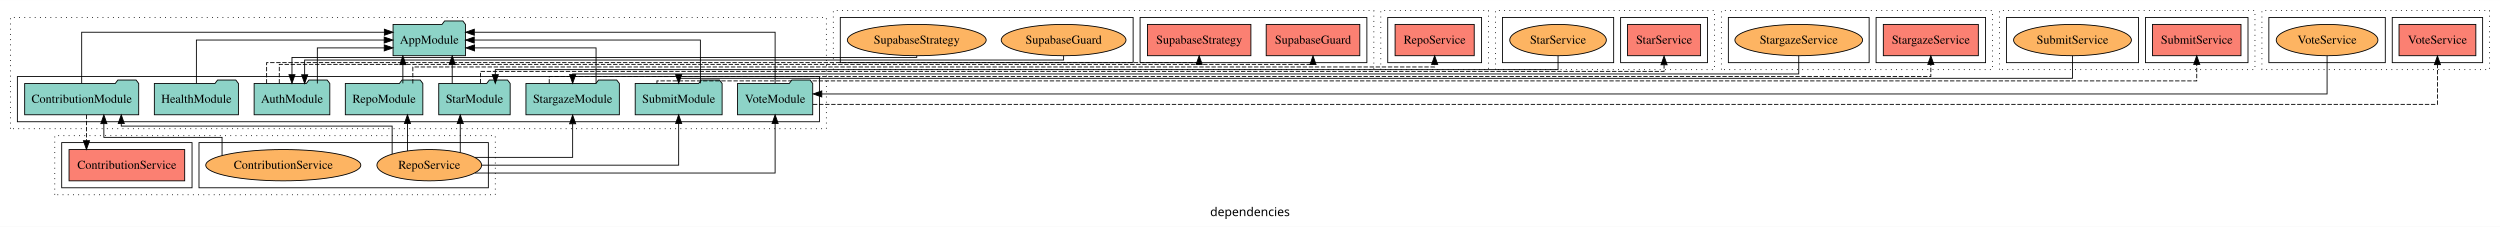
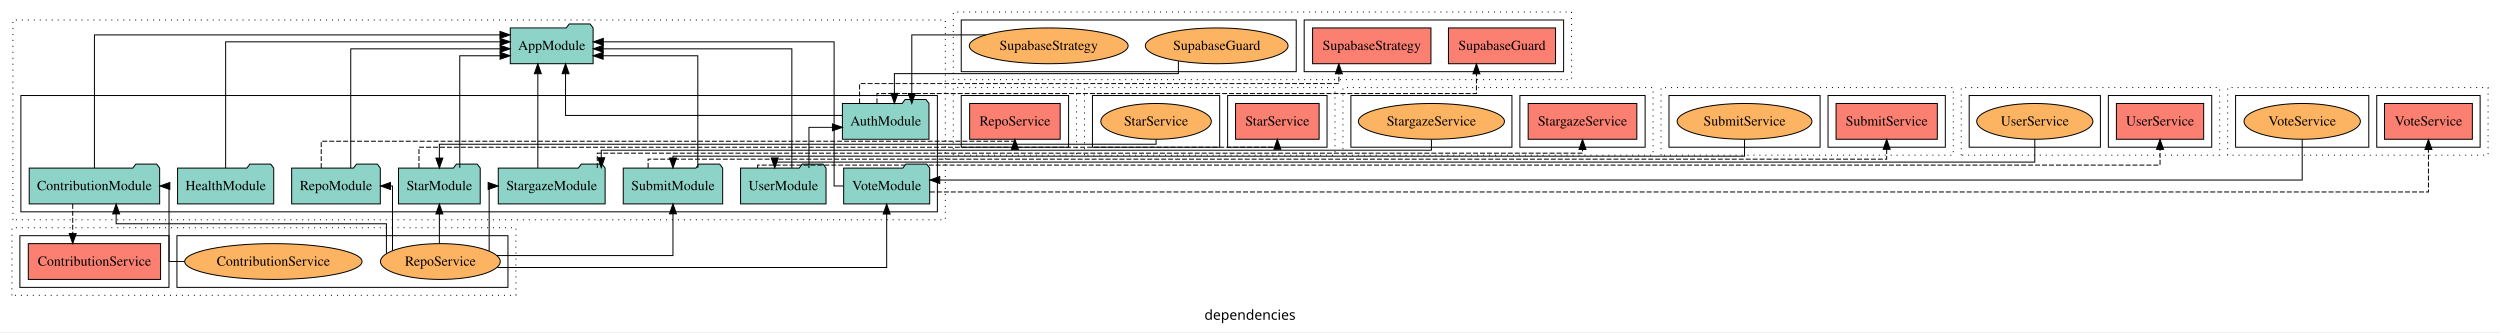
- <svg xmlns="http://www.w3.org/2000/svg" width="2877pt" height="261pt" viewBox="0.00 0.00 2877.00 260.80">
-   <g id="graph0" class="graph" transform="scale(1 1) rotate(0) translate(4 256.8)">
-     <polygon fill="white" stroke="transparent" points="-4,4 -4,-256.8 2873,-256.8 2873,4 -4,4" />
-     <text text-anchor="middle" x="1434.5" y="-8.2" font-family="sans-serif" font-size="14.00">dependencies</text>
+ <svg xmlns="http://www.w3.org/2000/svg" width="2515pt" height="334pt" viewBox="0.00 0.00 2515.00 333.80">
+   <g id="graph0" class="graph" transform="scale(1 1) rotate(0) translate(4 329.8)">
+     <polygon fill="white" stroke="transparent" points="-4,4 -4,-329.8 2511,-329.8 2511,4 -4,4" />
+     <text text-anchor="middle" x="1253.5" y="-8.2" font-family="sans-serif" font-size="14.00">dependencies</text>
    <g id="clust1" class="cluster">
-       <polygon fill="none" stroke="black" stroke-dasharray="1,5" points="8,-108.8 8,-236.8 947,-236.8 947,-108.8 8,-108.8" />
+       <polygon fill="none" stroke="black" stroke-dasharray="1,5" points="9,-108.8 9,-309.8 947,-309.8 947,-108.8 9,-108.8" />
    </g>
    <g id="clust3" class="cluster">
-       <polygon fill="none" stroke="black" points="16,-116.8 16,-168.8 939,-168.8 939,-116.8 16,-116.8" />
+       <polygon fill="none" stroke="black" points="17,-116.8 17,-233.8 939,-233.8 939,-116.8 17,-116.8" />
    </g>
    <g id="clust7" class="cluster">
-       <polygon fill="none" stroke="black" stroke-dasharray="1,5" points="955,-176.8 955,-244.8 1577,-244.8 1577,-176.8 955,-176.8" />
+       <polygon fill="none" stroke="black" stroke-dasharray="1,5" points="955,-249.8 955,-317.8 1577,-317.8 1577,-249.8 955,-249.8" />
    </g>
    <g id="clust10" class="cluster">
-       <polygon fill="none" stroke="black" points="1308,-184.8 1308,-236.8 1569,-236.8 1569,-184.8 1308,-184.8" />
+       <polygon fill="none" stroke="black" points="1308,-257.8 1308,-309.8 1569,-309.8 1569,-257.8 1308,-257.8" />
    </g>
    <g id="clust12" class="cluster">
-       <polygon fill="none" stroke="black" points="963,-184.8 963,-236.8 1300,-236.8 1300,-184.8 963,-184.8" />
+       <polygon fill="none" stroke="black" points="963,-257.8 963,-309.8 1300,-309.8 1300,-257.8 963,-257.8" />
    </g>
    <g id="clust13" class="cluster">
-       <polygon fill="none" stroke="black" stroke-dasharray="1,5" points="59,-32.8 59,-100.8 566,-100.8 566,-32.8 59,-32.8" />
+       <polygon fill="none" stroke="black" stroke-dasharray="1,5" points="8,-32.8 8,-100.8 515,-100.8 515,-32.8 8,-32.8" />
    </g>
    <g id="clust16" class="cluster">
-       <polygon fill="none" stroke="black" points="67,-40.8 67,-92.8 217,-92.8 217,-40.8 67,-40.8" />
+       <polygon fill="none" stroke="black" points="16,-40.8 16,-92.8 166,-92.8 166,-40.8 16,-40.8" />
    </g>
    <g id="clust18" class="cluster">
-       <polygon fill="none" stroke="black" points="225,-40.8 225,-92.8 558,-92.8 558,-40.8 225,-40.8" />
+       <polygon fill="none" stroke="black" points="174,-40.8 174,-92.8 507,-92.8 507,-40.8 174,-40.8" />
    </g>
    <g id="clust25" class="cluster">
-       <polygon fill="none" stroke="black" stroke-dasharray="1,5" points="1585,-176.8 1585,-244.8 1709,-244.8 1709,-176.8 1585,-176.8" />
+       <polygon fill="none" stroke="black" stroke-dasharray="1,5" points="955,-173.8 955,-241.8 1079,-241.8 1079,-173.8 955,-173.8" />
    </g>
    <g id="clust28" class="cluster">
-       <polygon fill="none" stroke="black" points="1593,-184.8 1593,-236.8 1701,-236.8 1701,-184.8 1593,-184.8" />
+       <polygon fill="none" stroke="black" points="963,-181.8 963,-233.8 1071,-233.8 1071,-181.8 963,-181.8" />
    </g>
    <g id="clust31" class="cluster">
-       <polygon fill="none" stroke="black" stroke-dasharray="1,5" points="1977,-176.8 1977,-244.8 2289,-244.8 2289,-176.8 1977,-176.8" />
+       <polygon fill="none" stroke="black" stroke-dasharray="1,5" points="1347,-173.8 1347,-241.8 1659,-241.8 1659,-173.8 1347,-173.8" />
    </g>
    <g id="clust34" class="cluster">
-       <polygon fill="none" stroke="black" points="2155,-184.8 2155,-236.8 2281,-236.8 2281,-184.8 2155,-184.8" />
+       <polygon fill="none" stroke="black" points="1525,-181.8 1525,-233.8 1651,-233.8 1651,-181.8 1525,-181.8" />
    </g>
    <g id="clust36" class="cluster">
-       <polygon fill="none" stroke="black" points="1985,-184.8 1985,-236.8 2147,-236.8 2147,-184.8 1985,-184.8" />
+       <polygon fill="none" stroke="black" points="1355,-181.8 1355,-233.8 1517,-233.8 1517,-181.8 1355,-181.8" />
    </g>
    <g id="clust37" class="cluster">
-       <polygon fill="none" stroke="black" stroke-dasharray="1,5" points="1717,-176.8 1717,-244.8 1969,-244.8 1969,-176.8 1717,-176.8" />
+       <polygon fill="none" stroke="black" stroke-dasharray="1,5" points="1087,-173.8 1087,-241.8 1339,-241.8 1339,-173.8 1087,-173.8" />
    </g>
    <g id="clust40" class="cluster">
-       <polygon fill="none" stroke="black" points="1861,-184.8 1861,-236.8 1961,-236.8 1961,-184.8 1861,-184.8" />
+       <polygon fill="none" stroke="black" points="1231,-181.8 1231,-233.8 1331,-233.8 1331,-181.8 1231,-181.8" />
    </g>
    <g id="clust42" class="cluster">
-       <polygon fill="none" stroke="black" points="1725,-184.8 1725,-236.8 1853,-236.8 1853,-184.8 1725,-184.8" />
+       <polygon fill="none" stroke="black" points="1095,-181.8 1095,-233.8 1223,-233.8 1223,-181.8 1095,-181.8" />
    </g>
    <g id="clust43" class="cluster">
-       <polygon fill="none" stroke="black" stroke-dasharray="1,5" points="2297,-176.8 2297,-244.8 2591,-244.8 2591,-176.8 2297,-176.8" />
+       <polygon fill="none" stroke="black" stroke-dasharray="1,5" points="1667,-173.8 1667,-241.8 1961,-241.8 1961,-173.8 1667,-173.8" />
    </g>
    <g id="clust46" class="cluster">
-       <polygon fill="none" stroke="black" points="2465,-184.8 2465,-236.8 2583,-236.8 2583,-184.8 2465,-184.8" />
+       <polygon fill="none" stroke="black" points="1835,-181.8 1835,-233.8 1953,-233.8 1953,-181.8 1835,-181.8" />
    </g>
    <g id="clust48" class="cluster">
-       <polygon fill="none" stroke="black" points="2305,-184.8 2305,-236.8 2457,-236.8 2457,-184.8 2305,-184.8" />
+       <polygon fill="none" stroke="black" points="1675,-181.8 1675,-233.8 1827,-233.8 1827,-181.8 1675,-181.8" />
    </g>
    <g id="clust49" class="cluster">
-       <polygon fill="none" stroke="black" stroke-dasharray="1,5" points="2599,-176.8 2599,-244.8 2861,-244.8 2861,-176.8 2599,-176.8" />
+       <polygon fill="none" stroke="black" stroke-dasharray="1,5" points="1969,-173.8 1969,-241.8 2229,-241.8 2229,-173.8 1969,-173.8" />
    </g>
    <g id="clust52" class="cluster">
-       <polygon fill="none" stroke="black" points="2749,-184.8 2749,-236.8 2853,-236.8 2853,-184.8 2749,-184.8" />
+       <polygon fill="none" stroke="black" points="2117,-181.8 2117,-233.8 2221,-233.8 2221,-181.8 2117,-181.8" />
    </g>
    <g id="clust54" class="cluster">
-       <polygon fill="none" stroke="black" points="2607,-184.8 2607,-236.8 2741,-236.8 2741,-184.8 2607,-184.8" />
+       <polygon fill="none" stroke="black" points="1977,-181.8 1977,-233.8 2109,-233.8 2109,-181.8 1977,-181.8" />
+     </g>
+     <g id="clust55" class="cluster">
+       <polygon fill="none" stroke="black" stroke-dasharray="1,5" points="2237,-173.8 2237,-241.8 2499,-241.8 2499,-173.8 2237,-173.8" />
+     </g>
+     <g id="clust58" class="cluster">
+       <polygon fill="none" stroke="black" points="2387,-181.8 2387,-233.8 2491,-233.8 2491,-181.8 2387,-181.8" />
+     </g>
+     <g id="clust60" class="cluster">
+       <polygon fill="none" stroke="black" points="2245,-181.8 2245,-233.8 2379,-233.8 2379,-181.8 2245,-181.8" />
    </g>
    <g id="node1" class="node">
-       <polygon fill="#8dd3c7" stroke="black" points="375.55,-160.8 372.55,-164.8 351.55,-164.8 348.55,-160.8 288.45,-160.8 288.45,-124.8 375.55,-124.8 375.55,-160.8" />
-       <text text-anchor="middle" x="332" y="-138.6" font-family="Times,serif" font-size="14.00">AuthModule</text>
+       <polygon fill="#8dd3c7" stroke="black" points="930.55,-225.8 927.55,-229.8 906.55,-229.8 903.55,-225.8 843.45,-225.8 843.45,-189.8 930.55,-189.8 930.55,-225.8" />
+       <text text-anchor="middle" x="887" y="-203.6" font-family="Times,serif" font-size="14.00">AuthModule</text>
+     </g>
+     <g id="node10" class="node">
+       <polygon fill="#8dd3c7" stroke="black" points="592.66,-301.8 589.66,-305.8 568.66,-305.8 565.66,-301.8 509.34,-301.8 509.34,-265.8 592.66,-265.8 592.66,-301.8" />
+       <text text-anchor="middle" x="551" y="-279.6" font-family="Times,serif" font-size="14.00">AppModule</text>
+     </g>
+     <g id="edge1" class="edge">
+       <path fill="none" stroke="black" d="M843.23,-213.8C755.17,-213.8 564.94,-213.8 564.94,-213.8 564.94,-213.8 564.94,-255.77 564.94,-255.77" />
+       <polygon fill="black" stroke="black" points="561.44,-255.77 564.94,-265.77 568.44,-255.77 561.44,-255.77" />
+     </g>
+     <g id="node11" class="node">
+       <polygon fill="#fb8072" stroke="black" points="1560.86,-301.8 1453.14,-301.8 1453.14,-265.8 1560.86,-265.8 1560.86,-301.8" />
+       <text text-anchor="middle" x="1507" y="-279.6" font-family="Times,serif" font-size="14.00">SupabaseGuard </text>
+     </g>
+     <g id="edge11" class="edge">
+       <path fill="none" stroke="black" stroke-dasharray="5,2" d="M878.24,-226.01C878.24,-231.35 878.24,-235.8 878.24,-235.8 878.24,-235.8 1481.28,-235.8 1481.28,-235.8 1481.28,-235.8 1481.28,-255.65 1481.28,-255.65" />
+       <polygon fill="black" stroke="black" points="1477.78,-255.65 1481.28,-265.65 1484.78,-255.65 1477.78,-255.65" />
+     </g>
+     <g id="node12" class="node">
+       <polygon fill="#fb8072" stroke="black" points="1435.53,-301.8 1316.47,-301.8 1316.47,-265.8 1435.53,-265.8 1435.53,-301.8" />
+       <text text-anchor="middle" x="1376" y="-279.6" font-family="Times,serif" font-size="14.00">SupabaseStrategy </text>
+     </g>
+     <g id="edge12" class="edge">
+       <path fill="none" stroke="black" stroke-dasharray="5,2" d="M860.73,-225.91C860.73,-235.7 860.73,-245.8 860.73,-245.8 860.73,-245.8 1342.89,-245.8 1342.89,-245.8 1342.89,-245.8 1342.89,-255.69 1342.89,-255.69" />
+       <polygon fill="black" stroke="black" points="1339.39,-255.69 1342.89,-265.69 1346.39,-255.69 1339.39,-255.69" />
+     </g>
+     <g id="node2" class="node">
+       <polygon fill="#8dd3c7" stroke="black" points="156.61,-160.8 153.61,-164.8 132.61,-164.8 129.61,-160.8 25.39,-160.8 25.39,-124.8 156.61,-124.8 156.61,-160.8" />
+       <text text-anchor="middle" x="91" y="-138.6" font-family="Times,serif" font-size="14.00">ContributionModule</text>
+     </g>
+     <g id="edge2" class="edge">
+       <path fill="none" stroke="black" d="M91,-160.83C91,-201.1 91,-294.8 91,-294.8 91,-294.8 498.96,-294.8 498.96,-294.8" />
+       <polygon fill="black" stroke="black" points="498.96,-298.3 508.96,-294.8 498.96,-291.3 498.96,-298.3" />
+     </g>
+     <g id="node15" class="node">
+       <polygon fill="#fb8072" stroke="black" points="157.54,-84.8 24.46,-84.8 24.46,-48.8 157.54,-48.8 157.54,-84.8" />
+       <text text-anchor="middle" x="91" y="-62.6" font-family="Times,serif" font-size="14.00">ContributionService </text>
+     </g>
+     <g id="edge15" class="edge">
+       <path fill="none" stroke="black" stroke-dasharray="5,2" d="M69.15,-124.79C69.15,-124.79 69.15,-94.95 69.15,-94.95" />
+       <polygon fill="black" stroke="black" points="72.65,-94.95 69.15,-84.95 65.65,-94.95 72.65,-94.95" />
+     </g>
+     <g id="node3" class="node">
+       <polygon fill="#8dd3c7" stroke="black" points="271.37,-160.8 268.37,-164.8 247.37,-164.8 244.37,-160.8 174.63,-160.8 174.63,-124.8 271.37,-124.8 271.37,-160.8" />
+       <text text-anchor="middle" x="223" y="-138.6" font-family="Times,serif" font-size="14.00">HealthModule</text>
+     </g>
+     <g id="edge3" class="edge">
+       <path fill="none" stroke="black" d="M223,-160.87C223,-199.74 223,-287.8 223,-287.8 223,-287.8 499.13,-287.8 499.13,-287.8" />
+       <polygon fill="black" stroke="black" points="499.13,-291.3 509.13,-287.8 499.13,-284.3 499.13,-291.3" />
+     </g>
+     <g id="node4" class="node">
+       <polygon fill="#8dd3c7" stroke="black" points="378.6,-160.8 375.6,-164.8 354.6,-164.8 351.6,-160.8 289.4,-160.8 289.4,-124.8 378.6,-124.8 378.6,-160.8" />
+       <text text-anchor="middle" x="334" y="-138.6" font-family="Times,serif" font-size="14.00">RepoModule</text>
+     </g>
+     <g id="edge4" class="edge">
+       <path fill="none" stroke="black" d="M348.85,-160.84C348.85,-198.25 348.85,-280.8 348.85,-280.8 348.85,-280.8 499.11,-280.8 499.11,-280.8" />
+       <polygon fill="black" stroke="black" points="499.11,-284.3 509.11,-280.8 499.11,-277.3 499.11,-284.3" />
+     </g>
+     <g id="node18" class="node">
+       <polygon fill="#fb8072" stroke="black" points="1062.53,-225.8 971.47,-225.8 971.47,-189.8 1062.53,-189.8 1062.53,-225.8" />
+       <text text-anchor="middle" x="1017" y="-203.6" font-family="Times,serif" font-size="14.00">RepoService </text>
+     </g>
+     <g id="edge18" class="edge">
+       <path fill="none" stroke="black" stroke-dasharray="5,2" d="M319.15,-160.84C319.15,-173.36 319.15,-187.8 319.15,-187.8 319.15,-187.8 1017,-187.8 1017,-187.8 1017,-187.8 1017,-187.98 1017,-187.98" />
+       <polygon fill="black" stroke="black" points="1013.5,-179.65 1017,-189.65 1020.5,-179.65 1013.5,-179.65" />
+     </g>
+     <g id="node5" class="node">
+       <polygon fill="#8dd3c7" stroke="black" points="479.1,-160.8 476.1,-164.8 455.1,-164.8 452.1,-160.8 396.9,-160.8 396.9,-124.8 479.1,-124.8 479.1,-160.8" />
+       <text text-anchor="middle" x="438" y="-138.6" font-family="Times,serif" font-size="14.00">StarModule</text>
+     </g>
+     <g id="edge5" class="edge">
+       <path fill="none" stroke="black" d="M458.53,-161.01C458.53,-197.01 458.53,-273.8 458.53,-273.8 458.53,-273.8 499.09,-273.8 499.09,-273.8" />
+       <polygon fill="black" stroke="black" points="499.09,-277.3 509.09,-273.8 499.09,-270.3 499.09,-277.3" />
+     </g>
+     <g id="node21" class="node">
+       <polygon fill="#fb8072" stroke="black" points="1323.03,-225.8 1238.97,-225.8 1238.97,-189.8 1323.03,-189.8 1323.03,-225.8" />
+       <text text-anchor="middle" x="1281" y="-203.6" font-family="Times,serif" font-size="14.00">StarService </text>
+     </g>
+     <g id="edge23" class="edge">
+       <path fill="none" stroke="black" stroke-dasharray="5,2" d="M417.47,-160.93C417.47,-171.11 417.47,-181.8 417.47,-181.8 417.47,-181.8 1281,-181.8 1281,-181.8 1281,-181.8 1281,-182.59 1281,-182.59" />
+       <polygon fill="black" stroke="black" points="1277.5,-179.74 1281,-189.74 1284.5,-179.74 1277.5,-179.74" />
+     </g>
+     <g id="node6" class="node">
+       <polygon fill="#8dd3c7" stroke="black" points="604.75,-160.8 601.75,-164.8 580.75,-164.8 577.75,-160.8 497.25,-160.8 497.25,-124.8 604.75,-124.8 604.75,-160.8" />
+       <text text-anchor="middle" x="551" y="-138.6" font-family="Times,serif" font-size="14.00">StargazeModule</text>
+     </g>
+     <g id="edge6" class="edge">
+       <path fill="none" stroke="black" d="M537.06,-160.94C537.06,-160.94 537.06,-255.73 537.06,-255.73" />
+       <polygon fill="black" stroke="black" points="533.56,-255.72 537.06,-265.73 540.56,-255.73 533.56,-255.72" />
+     </g>
+     <g id="node19" class="node">
+       <polygon fill="#fb8072" stroke="black" points="1642.67,-225.8 1533.33,-225.8 1533.33,-189.8 1642.67,-189.8 1642.67,-225.8" />
+       <text text-anchor="middle" x="1588" y="-203.6" font-family="Times,serif" font-size="14.00">StargazeService </text>
+     </g>
+     <g id="edge20" class="edge">
+       <path fill="none" stroke="black" stroke-dasharray="5,2" d="M596.84,-160.84C596.84,-168.55 596.84,-175.8 596.84,-175.8 596.84,-175.8 1588,-175.8 1588,-175.8 1588,-175.8 1588,-179.56 1588,-179.56" />
+       <polygon fill="black" stroke="black" points="1584.5,-179.56 1588,-189.56 1591.5,-179.56 1584.5,-179.56" />
+     </g>
+     <g id="node7" class="node">
+       <polygon fill="#8dd3c7" stroke="black" points="723.01,-160.8 720.01,-164.8 699.01,-164.8 696.01,-160.8 622.99,-160.8 622.99,-124.8 723.01,-124.8 723.01,-160.8" />
+       <text text-anchor="middle" x="673" y="-138.6" font-family="Times,serif" font-size="14.00">SubmitModule</text>
+     </g>
+     <g id="edge7" class="edge">
+       <path fill="none" stroke="black" d="M698,-161.01C698,-197.01 698,-273.8 698,-273.8 698,-273.8 602.73,-273.8 602.73,-273.8" />
+       <polygon fill="black" stroke="black" points="602.73,-270.3 592.73,-273.8 602.73,-277.3 602.73,-270.3" />
+     </g>
+     <g id="node23" class="node">
+       <polygon fill="#fb8072" stroke="black" points="1944.93,-225.8 1843.07,-225.8 1843.07,-189.8 1944.93,-189.8 1944.93,-225.8" />
+       <text text-anchor="middle" x="1894" y="-203.6" font-family="Times,serif" font-size="14.00">SubmitService </text>
+     </g>
+     <g id="edge26" class="edge">
+       <path fill="none" stroke="black" stroke-dasharray="5,2" d="M648,-160.96C648,-165.84 648,-169.8 648,-169.8 648,-169.8 1894,-169.8 1894,-169.8 1894,-169.8 1894,-179.69 1894,-179.69" />
+       <polygon fill="black" stroke="black" points="1890.5,-179.69 1894,-189.69 1897.5,-179.69 1890.5,-179.69" />
+     </g>
+     <g id="node8" class="node">
+       <polygon fill="#8dd3c7" stroke="black" points="826.99,-160.8 823.99,-164.8 802.99,-164.8 799.99,-160.8 741.01,-160.8 741.01,-124.8 826.99,-124.8 826.99,-160.8" />
+       <text text-anchor="middle" x="784" y="-138.6" font-family="Times,serif" font-size="14.00">UserModule</text>
+     </g>
+     <g id="edge10" class="edge">
+       <path fill="none" stroke="black" d="M809.8,-160.82C809.8,-178.17 809.8,-201.8 809.8,-201.8 809.8,-201.8 833.43,-201.8 833.43,-201.8" />
+       <polygon fill="black" stroke="black" points="833.43,-205.3 843.43,-201.8 833.43,-198.3 833.43,-205.3" />
+     </g>
+     <g id="edge8" class="edge">
+       <path fill="none" stroke="black" d="M792.6,-160.84C792.6,-198.25 792.6,-280.8 792.6,-280.8 792.6,-280.8 602.81,-280.8 602.81,-280.8" />
+       <polygon fill="black" stroke="black" points="602.81,-277.3 592.81,-280.8 602.81,-284.3 602.81,-277.3" />
+     </g>
+     <g id="node25" class="node">
+       <polygon fill="#fb8072" stroke="black" points="2212.91,-225.8 2125.09,-225.8 2125.09,-189.8 2212.91,-189.8 2212.91,-225.8" />
+       <text text-anchor="middle" x="2169" y="-203.6" font-family="Times,serif" font-size="14.00">UserService </text>
+     </g>
+     <g id="edge29" class="edge">
+       <path fill="none" stroke="black" stroke-dasharray="5,2" d="M758.2,-160.88C758.2,-162.65 758.2,-163.8 758.2,-163.8 758.2,-163.8 2169,-163.8 2169,-163.8 2169,-163.8 2169,-179.65 2169,-179.65" />
+       <polygon fill="black" stroke="black" points="2165.5,-179.65 2169,-189.65 2172.5,-179.65 2165.5,-179.65" />
    </g>
    <g id="node9" class="node">
-       <polygon fill="#8dd3c7" stroke="black" points="531.66,-228.8 528.66,-232.8 507.66,-232.8 504.66,-228.8 448.34,-228.8 448.34,-192.8 531.66,-192.8 531.66,-228.8" />
-       <text text-anchor="middle" x="490" y="-206.6" font-family="Times,serif" font-size="14.00">AppModule</text>
-     </g>
-     <g id="edge1" class="edge">
-       <path fill="none" stroke="black" d="M361.18,-160.82C361.18,-178.17 361.18,-201.8 361.18,-201.8 361.18,-201.8 438.18,-201.8 438.18,-201.8" />
-       <polygon fill="black" stroke="black" points="438.18,-205.3 448.18,-201.8 438.18,-198.3 438.18,-205.3" />
-     </g>
-     <g id="node10" class="node">
-       <polygon fill="#fb8072" stroke="black" points="1560.86,-228.8 1453.14,-228.8 1453.14,-192.8 1560.86,-192.8 1560.86,-228.8" />
-       <text text-anchor="middle" x="1507" y="-206.6" font-family="Times,serif" font-size="14.00">SupabaseGuard </text>
-     </g>
-     <g id="edge9" class="edge">
-       <path fill="none" stroke="black" stroke-dasharray="5,2" d="M317.41,-160.93C317.41,-171.51 317.41,-182.8 317.41,-182.8 317.41,-182.8 1507,-182.8 1507,-182.8 1507,-182.8 1507,-183.78 1507,-183.78" />
-       <polygon fill="black" stroke="black" points="1503.5,-182.59 1507,-192.59 1510.5,-182.59 1503.5,-182.59" />
-     </g>
-     <g id="node11" class="node">
-       <polygon fill="#fb8072" stroke="black" points="1435.53,-228.8 1316.47,-228.8 1316.47,-192.8 1435.53,-192.8 1435.53,-228.8" />
-       <text text-anchor="middle" x="1376" y="-206.6" font-family="Times,serif" font-size="14.00">SupabaseStrategy </text>
-     </g>
-     <g id="edge10" class="edge">
-       <path fill="none" stroke="black" stroke-dasharray="5,2" d="M302.82,-160.86C302.82,-172.24 302.82,-184.8 302.82,-184.8 302.82,-184.8 1376,-184.8 1376,-184.8 1376,-184.8 1376,-185.59 1376,-185.59" />
-       <polygon fill="black" stroke="black" points="1372.5,-182.74 1376,-192.74 1379.5,-182.74 1372.5,-182.74" />
-     </g>
-     <g id="node2" class="node">
-       <polygon fill="#8dd3c7" stroke="black" points="155.61,-160.8 152.61,-164.8 131.61,-164.8 128.61,-160.8 24.39,-160.8 24.39,-124.8 155.61,-124.8 155.61,-160.8" />
-       <text text-anchor="middle" x="90" y="-138.6" font-family="Times,serif" font-size="14.00">ContributionModule</text>
-     </g>
-     <g id="edge2" class="edge">
-       <path fill="none" stroke="black" d="M90,-161.05C90,-183.82 90,-219.8 90,-219.8 90,-219.8 438.32,-219.8 438.32,-219.8" />
-       <polygon fill="black" stroke="black" points="438.33,-223.3 448.32,-219.8 438.32,-216.3 438.33,-223.3" />
-     </g>
-     <g id="node14" class="node">
-       <polygon fill="#fb8072" stroke="black" points="208.54,-84.8 75.46,-84.8 75.46,-48.8 208.54,-48.8 208.54,-84.8" />
-       <text text-anchor="middle" x="142" y="-62.6" font-family="Times,serif" font-size="14.00">ContributionService </text>
-     </g>
-     <g id="edge13" class="edge">
-       <path fill="none" stroke="black" stroke-dasharray="5,2" d="M95.5,-124.79C95.5,-124.79 95.5,-94.95 95.5,-94.95" />
-       <polygon fill="black" stroke="black" points="99,-94.95 95.5,-84.95 92,-94.95 99,-94.95" />
-     </g>
-     <g id="node3" class="node">
-       <polygon fill="#8dd3c7" stroke="black" points="270.37,-160.8 267.37,-164.8 246.37,-164.8 243.37,-160.8 173.63,-160.8 173.63,-124.8 270.37,-124.8 270.37,-160.8" />
-       <text text-anchor="middle" x="222" y="-138.6" font-family="Times,serif" font-size="14.00">HealthModule</text>
-     </g>
-     <g id="edge3" class="edge">
-       <path fill="none" stroke="black" d="M222,-161.02C222,-181.17 222,-210.8 222,-210.8 222,-210.8 438.12,-210.8 438.12,-210.8" />
-       <polygon fill="black" stroke="black" points="438.13,-214.3 448.12,-210.8 438.12,-207.3 438.13,-214.3" />
-     </g>
-     <g id="node4" class="node">
-       <polygon fill="#8dd3c7" stroke="black" points="482.6,-160.8 479.6,-164.8 458.6,-164.8 455.6,-160.8 393.4,-160.8 393.4,-124.8 482.6,-124.8 482.6,-160.8" />
-       <text text-anchor="middle" x="438" y="-138.6" font-family="Times,serif" font-size="14.00">RepoModule</text>
-     </g>
-     <g id="edge4" class="edge">
-       <path fill="none" stroke="black" d="M459.63,-161.02C459.63,-161.02 459.63,-182.53 459.63,-182.53" />
-       <polygon fill="black" stroke="black" points="456.13,-182.53 459.63,-192.53 463.13,-182.53 456.13,-182.53" />
-     </g>
-     <g id="node17" class="node">
-       <polygon fill="#fb8072" stroke="black" points="1692.53,-228.8 1601.47,-228.8 1601.47,-192.8 1692.53,-192.8 1692.53,-228.8" />
-       <text text-anchor="middle" x="1647" y="-206.6" font-family="Times,serif" font-size="14.00">RepoService </text>
-     </g>
-     <g id="edge16" class="edge">
-       <path fill="none" stroke="black" stroke-dasharray="5,2" d="M471.09,-160.87C471.09,-170.26 471.09,-179.8 471.09,-179.8 471.09,-179.8 1647,-179.8 1647,-179.8 1647,-179.8 1647,-182.77 1647,-182.77" />
-       <polygon fill="black" stroke="black" points="1643.5,-182.77 1647,-192.77 1650.5,-182.77 1643.5,-182.77" />
-     </g>
-     <g id="node5" class="node">
-       <polygon fill="#8dd3c7" stroke="black" points="583.1,-160.8 580.1,-164.8 559.1,-164.8 556.1,-160.8 500.9,-160.8 500.9,-124.8 583.1,-124.8 583.1,-160.8" />
-       <text text-anchor="middle" x="542" y="-138.6" font-family="Times,serif" font-size="14.00">StarModule</text>
-     </g>
-     <g id="edge5" class="edge">
-       <path fill="none" stroke="black" d="M516.39,-161.02C516.39,-161.02 516.39,-182.53 516.39,-182.53" />
-       <polygon fill="black" stroke="black" points="512.89,-182.53 516.39,-192.53 519.89,-182.53 512.89,-182.53" />
-     </g>
-     <g id="node20" class="node">
-       <polygon fill="#fb8072" stroke="black" points="1953.03,-228.8 1868.97,-228.8 1868.97,-192.8 1953.03,-192.8 1953.03,-228.8" />
-       <text text-anchor="middle" x="1911" y="-206.6" font-family="Times,serif" font-size="14.00">StarService </text>
-     </g>
-     <g id="edge21" class="edge">
-       <path fill="none" stroke="black" stroke-dasharray="5,2" d="M548.9,-161.04C548.9,-168.23 548.9,-174.8 548.9,-174.8 548.9,-174.8 1911,-174.8 1911,-174.8 1911,-174.8 1911,-182.38 1911,-182.38" />
-       <polygon fill="black" stroke="black" points="1907.5,-182.38 1911,-192.38 1914.5,-182.38 1907.5,-182.38" />
-     </g>
-     <g id="node6" class="node">
-       <polygon fill="#8dd3c7" stroke="black" points="708.75,-160.8 705.75,-164.8 684.75,-164.8 681.75,-160.8 601.25,-160.8 601.25,-124.8 708.75,-124.8 708.75,-160.8" />
-       <text text-anchor="middle" x="655" y="-138.6" font-family="Times,serif" font-size="14.00">StargazeModule</text>
-     </g>
-     <g id="edge6" class="edge">
-       <path fill="none" stroke="black" d="M681.94,-160.82C681.94,-178.17 681.94,-201.8 681.94,-201.8 681.94,-201.8 542.12,-201.8 542.12,-201.8" />
-       <polygon fill="black" stroke="black" points="542.12,-198.3 532.12,-201.8 542.12,-205.3 542.12,-198.3" />
-     </g>
-     <g id="node18" class="node">
-       <polygon fill="#fb8072" stroke="black" points="2272.67,-228.8 2163.33,-228.8 2163.33,-192.8 2272.67,-192.8 2272.67,-228.8" />
-       <text text-anchor="middle" x="2218" y="-206.6" font-family="Times,serif" font-size="14.00">StargazeService </text>
-     </g>
-     <g id="edge18" class="edge">
-       <path fill="none" stroke="black" stroke-dasharray="5,2" d="M628.06,-160.86C628.06,-165.29 628.06,-168.8 628.06,-168.8 628.06,-168.8 2218,-168.8 2218,-168.8 2218,-168.8 2218,-182.74 2218,-182.74" />
-       <polygon fill="black" stroke="black" points="2214.5,-182.74 2218,-192.74 2221.5,-182.74 2214.5,-182.74" />
-     </g>
-     <g id="node7" class="node">
-       <polygon fill="#8dd3c7" stroke="black" points="827.01,-160.8 824.01,-164.8 803.01,-164.8 800.01,-160.8 726.99,-160.8 726.99,-124.8 827.01,-124.8 827.01,-160.8" />
-       <text text-anchor="middle" x="777" y="-138.6" font-family="Times,serif" font-size="14.00">SubmitModule</text>
-     </g>
-     <g id="edge7" class="edge">
-       <path fill="none" stroke="black" d="M802,-161.02C802,-181.17 802,-210.8 802,-210.8 802,-210.8 541.75,-210.8 541.75,-210.8" />
-       <polygon fill="black" stroke="black" points="541.75,-207.3 531.75,-210.8 541.75,-214.3 541.75,-207.3" />
-     </g>
-     <g id="node22" class="node">
-       <polygon fill="#fb8072" stroke="black" points="2574.93,-228.8 2473.07,-228.8 2473.07,-192.8 2574.93,-192.8 2574.93,-228.8" />
-       <text text-anchor="middle" x="2524" y="-206.6" font-family="Times,serif" font-size="14.00">SubmitService </text>
-     </g>
-     <g id="edge24" class="edge">
-       <path fill="none" stroke="black" stroke-dasharray="5,2" d="M752,-160.88C752,-162.65 752,-163.8 752,-163.8 752,-163.8 2524,-163.8 2524,-163.8 2524,-163.8 2524,-182.76 2524,-182.76" />
-       <polygon fill="black" stroke="black" points="2520.5,-182.76 2524,-192.76 2527.5,-182.76 2520.5,-182.76" />
-     </g>
-     <g id="node8" class="node">
      <polygon fill="#8dd3c7" stroke="black" points="931.27,-160.8 928.27,-164.8 907.27,-164.8 904.27,-160.8 844.73,-160.8 844.73,-124.8 931.27,-124.8 931.27,-160.8" />
      <text text-anchor="middle" x="888" y="-138.6" font-family="Times,serif" font-size="14.00">VoteModule</text>
    </g>
-     <g id="edge8" class="edge">
-       <path fill="none" stroke="black" d="M888,-161.05C888,-183.82 888,-219.8 888,-219.8 888,-219.8 541.84,-219.8 541.84,-219.8" />
-       <polygon fill="black" stroke="black" points="541.84,-216.3 531.84,-219.8 541.84,-223.3 541.84,-216.3" />
+     <g id="edge9" class="edge">
+       <path fill="none" stroke="black" d="M844.32,-142.8C838.84,-142.8 835.11,-142.8 835.11,-142.8 835.11,-142.8 835.11,-287.8 835.11,-287.8 835.11,-287.8 602.92,-287.8 602.92,-287.8" />
+       <polygon fill="black" stroke="black" points="602.92,-284.3 592.92,-287.8 602.92,-291.3 602.92,-284.3" />
+     </g>
+     <g id="node27" class="node">
+       <polygon fill="#fb8072" stroke="black" points="2483.19,-225.8 2394.81,-225.8 2394.81,-189.8 2483.19,-189.8 2483.19,-225.8" />
+       <text text-anchor="middle" x="2439" y="-203.6" font-family="Times,serif" font-size="14.00">VoteService </text>
+     </g>
+     <g id="edge31" class="edge">
+       <path fill="none" stroke="black" stroke-dasharray="5,2" d="M931.51,-136.8C1182.96,-136.8 2439,-136.8 2439,-136.8 2439,-136.8 2439,-179.52 2439,-179.52" />
+       <polygon fill="black" stroke="black" points="2435.5,-179.52 2439,-189.52 2442.5,-179.52 2435.5,-179.52" />
+     </g>
+     <g id="node13" class="node">
+       <ellipse fill="#fdb462" stroke="black" cx="1220" cy="-283.8" rx="71.78" ry="18" />
+       <text text-anchor="middle" x="1220" y="-279.6" font-family="Times,serif" font-size="14.00">SupabaseGuard</text>
+     </g>
+     <g id="edge13" class="edge">
+       <path fill="none" stroke="black" d="M1181.45,-268.49C1181.45,-261.95 1181.45,-255.8 1181.45,-255.8 1181.45,-255.8 895.76,-255.8 895.76,-255.8 895.76,-255.8 895.76,-235.95 895.76,-235.95" />
+       <polygon fill="black" stroke="black" points="899.26,-235.95 895.76,-225.95 892.26,-235.95 899.26,-235.95" />
+     </g>
+     <g id="node14" class="node">
+       <ellipse fill="#fdb462" stroke="black" cx="1051" cy="-283.8" rx="79.88" ry="18" />
+       <text text-anchor="middle" x="1051" y="-279.6" font-family="Times,serif" font-size="14.00">SupabaseStrategy</text>
+     </g>
+     <g id="edge14" class="edge">
+       <path fill="none" stroke="black" d="M987.78,-294.8C951.57,-294.8 913.27,-294.8 913.27,-294.8 913.27,-294.8 913.27,-235.83 913.27,-235.83" />
+       <polygon fill="black" stroke="black" points="916.77,-235.83 913.27,-225.83 909.77,-235.83 916.77,-235.83" />
+     </g>
+     <g id="node16" class="node">
+       <ellipse fill="#fdb462" stroke="black" cx="271" cy="-66.8" rx="89.21" ry="18" />
+       <text text-anchor="middle" x="271" y="-62.6" font-family="Times,serif" font-size="14.00">ContributionService</text>
+     </g>
+     <g id="edge16" class="edge">
+       <path fill="none" stroke="black" d="M181.53,-66.8C172.2,-66.8 166.04,-66.8 166.04,-66.8 166.04,-66.8 166.04,-142.8 166.04,-142.8 166.04,-142.8 165.12,-142.8 165.12,-142.8" />
+       <polygon fill="black" stroke="black" points="166.84,-139.3 156.84,-142.8 166.84,-146.3 166.84,-139.3" />
+     </g>
+     <g id="node17" class="node">
+       <ellipse fill="#fdb462" stroke="black" cx="439" cy="-66.8" rx="60.26" ry="18" />
+       <text text-anchor="middle" x="439" y="-62.6" font-family="Times,serif" font-size="14.00">RepoService</text>
+     </g>
+     <g id="edge17" class="edge">
+       <path fill="none" stroke="black" d="M384.73,-74.86C384.73,-86.01 384.73,-104.8 384.73,-104.8 384.73,-104.8 112.85,-104.8 112.85,-104.8 112.85,-104.8 112.85,-114.69 112.85,-114.69" />
+       <polygon fill="black" stroke="black" points="109.35,-114.69 112.85,-124.69 116.35,-114.69 109.35,-114.69" />
+     </g>
+     <g id="edge19" class="edge">
+       <path fill="none" stroke="black" d="M390.84,-77.69C390.84,-98.7 390.84,-142.8 390.84,-142.8 390.84,-142.8 388.79,-142.8 388.79,-142.8" />
+       <polygon fill="black" stroke="black" points="388.79,-139.3 378.79,-142.8 388.79,-146.3 388.79,-139.3" />
+     </g>
+     <g id="edge24" class="edge">
+       <path fill="none" stroke="black" d="M438,-84.81C438,-84.81 438,-114.65 438,-114.65" />
+       <polygon fill="black" stroke="black" points="434.5,-114.65 438,-124.65 441.5,-114.65 434.5,-114.65" />
+     </g>
+     <g id="edge21" class="edge">
+       <path fill="none" stroke="black" d="M488.09,-77.37C488.09,-98.25 488.09,-142.8 488.09,-142.8 488.09,-142.8 488.99,-142.8 488.99,-142.8" />
+       <polygon fill="black" stroke="black" points="487.1,-146.3 497.1,-142.8 487.1,-139.3 487.1,-146.3" />
+     </g>
+     <g id="edge27" class="edge">
+       <path fill="none" stroke="black" d="M495.94,-72.8C565.21,-72.8 673,-72.8 673,-72.8 673,-72.8 673,-114.77 673,-114.77" />
+       <polygon fill="black" stroke="black" points="669.5,-114.77 673,-124.77 676.5,-114.77 669.5,-114.77" />
+     </g>
+     <g id="edge32" class="edge">
+       <path fill="none" stroke="black" d="M496.32,-60.8C617.37,-60.8 888,-60.8 888,-60.8 888,-60.8 888,-114.6 888,-114.6" />
+       <polygon fill="black" stroke="black" points="884.5,-114.6 888,-124.6 891.5,-114.6 884.5,-114.6" />
+     </g>
+     <g id="node20" class="node">
+       <ellipse fill="#fdb462" stroke="black" cx="1436" cy="-207.8" rx="73.47" ry="18" />
+       <text text-anchor="middle" x="1436" y="-203.6" font-family="Times,serif" font-size="14.00">StargazeService</text>
+     </g>
+     <g id="edge22" class="edge">
+       <path fill="none" stroke="black" d="M1436,-189.6C1436,-183.77 1436,-178.8 1436,-178.8 1436,-178.8 600.86,-178.8 600.86,-178.8 600.86,-178.8 600.86,-171.22 600.86,-171.22" />
+       <polygon fill="black" stroke="black" points="604.36,-171.22 600.86,-161.22 597.36,-171.22 604.36,-171.22" />
+     </g>
+     <g id="node22" class="node">
+       <ellipse fill="#fdb462" stroke="black" cx="1159" cy="-207.8" rx="55.6" ry="18" />
+       <text text-anchor="middle" x="1159" y="-203.6" font-family="Times,serif" font-size="14.00">StarService</text>
+     </g>
+     <g id="edge25" class="edge">
+       <path fill="none" stroke="black" d="M1159,-189.68C1159,-186.83 1159,-184.8 1159,-184.8 1159,-184.8 438,-184.8 438,-184.8 438,-184.8 438,-170.86 438,-170.86" />
+       <polygon fill="black" stroke="black" points="441.5,-170.86 438,-160.86 434.5,-170.86 441.5,-170.86" />
    </g>
    <g id="node24" class="node">
-       <polygon fill="#fb8072" stroke="black" points="2845.19,-228.8 2756.81,-228.8 2756.81,-192.8 2845.19,-192.8 2845.19,-228.8" />
-       <text text-anchor="middle" x="2801" y="-206.6" font-family="Times,serif" font-size="14.00">VoteService </text>
-     </g>
-     <g id="edge27" class="edge">
-       <path fill="none" stroke="black" stroke-dasharray="5,2" d="M931.55,-136.8C1216.3,-136.8 2801,-136.8 2801,-136.8 2801,-136.8 2801,-182.51 2801,-182.51" />
-       <polygon fill="black" stroke="black" points="2797.5,-182.51 2801,-192.51 2804.5,-182.51 2797.5,-182.51" />
-     </g>
-     <g id="node12" class="node">
-       <ellipse fill="#fdb462" stroke="black" cx="1220" cy="-210.8" rx="71.78" ry="18" />
-       <text text-anchor="middle" x="1220" y="-206.6" font-family="Times,serif" font-size="14.00">SupabaseGuard</text>
-     </g>
-     <g id="edge11" class="edge">
-       <path fill="none" stroke="black" d="M1220,-192.68C1220,-189.83 1220,-187.8 1220,-187.8 1220,-187.8 346.59,-187.8 346.59,-187.8 346.59,-187.8 346.59,-170.84 346.59,-170.84" />
-       <polygon fill="black" stroke="black" points="350.09,-170.84 346.59,-160.84 343.09,-170.84 350.09,-170.84" />
-     </g>
-     <g id="node13" class="node">
-       <ellipse fill="#fdb462" stroke="black" cx="1051" cy="-210.8" rx="79.88" ry="18" />
-       <text text-anchor="middle" x="1051" y="-206.6" font-family="Times,serif" font-size="14.00">SupabaseStrategy</text>
-     </g>
-     <g id="edge12" class="edge">
-       <path fill="none" stroke="black" d="M1051,-192.65C1051,-191.5 1051,-190.8 1051,-190.8 1051,-190.8 332,-190.8 332,-190.8 332,-190.8 332,-170.95 332,-170.95" />
-       <polygon fill="black" stroke="black" points="335.5,-170.95 332,-160.95 328.5,-170.95 335.5,-170.95" />
-     </g>
-     <g id="node15" class="node">
-       <ellipse fill="#fdb462" stroke="black" cx="322" cy="-66.8" rx="89.21" ry="18" />
-       <text text-anchor="middle" x="322" y="-62.6" font-family="Times,serif" font-size="14.00">ContributionService</text>
-     </g>
-     <g id="edge14" class="edge">
-       <path fill="none" stroke="black" d="M251.54,-77.99C251.54,-87.22 251.54,-98.8 251.54,-98.8 251.54,-98.8 115.52,-98.8 115.52,-98.8 115.52,-98.8 115.52,-114.65 115.52,-114.65" />
-       <polygon fill="black" stroke="black" points="112.02,-114.65 115.52,-124.65 119.02,-114.65 112.02,-114.65" />
-     </g>
-     <g id="node16" class="node">
-       <ellipse fill="#fdb462" stroke="black" cx="490" cy="-66.8" rx="60.26" ry="18" />
-       <text text-anchor="middle" x="490" y="-62.6" font-family="Times,serif" font-size="14.00">RepoService</text>
-     </g>
-     <g id="edge15" class="edge">
-       <path fill="none" stroke="black" d="M447.27,-79.57C447.27,-92.88 447.27,-111.8 447.27,-111.8 447.27,-111.8 135.54,-111.8 135.54,-111.8 135.54,-111.8 135.54,-114.77 135.54,-114.77" />
-       <polygon fill="black" stroke="black" points="132.04,-114.77 135.54,-124.77 139.04,-114.77 132.04,-114.77" />
-     </g>
-     <g id="edge17" class="edge">
-       <path fill="none" stroke="black" d="M464.91,-83.29C464.91,-83.29 464.91,-114.75 464.91,-114.75" />
-       <polygon fill="black" stroke="black" points="461.41,-114.75 464.91,-124.75 468.41,-114.75 461.41,-114.75" />
-     </g>
-     <g id="edge22" class="edge">
-       <path fill="none" stroke="black" d="M525.66,-81.45C525.66,-81.45 525.66,-114.7 525.66,-114.7" />
-       <polygon fill="black" stroke="black" points="522.16,-114.7 525.66,-124.7 529.16,-114.7 522.16,-114.7" />
-     </g>
-     <g id="edge19" class="edge">
-       <path fill="none" stroke="black" d="M542.66,-75.8C590.95,-75.8 655,-75.8 655,-75.8 655,-75.8 655,-114.49 655,-114.49" />
-       <polygon fill="black" stroke="black" points="651.5,-114.49 655,-124.49 658.5,-114.49 651.5,-114.49" />
-     </g>
-     <g id="edge25" class="edge">
-       <path fill="none" stroke="black" d="M550.51,-66.8C634.72,-66.8 777,-66.8 777,-66.8 777,-66.8 777,-114.79 777,-114.79" />
-       <polygon fill="black" stroke="black" points="773.5,-114.79 777,-124.79 780.5,-114.79 773.5,-114.79" />
+       <ellipse fill="#fdb462" stroke="black" cx="1751" cy="-207.8" rx="67.8" ry="18" />
+       <text text-anchor="middle" x="1751" y="-203.6" font-family="Times,serif" font-size="14.00">SubmitService</text>
    </g>
    <g id="edge28" class="edge">
-       <path fill="none" stroke="black" d="M542.44,-57.8C650.52,-57.8 888,-57.8 888,-57.8 888,-57.8 888,-114.77 888,-114.77" />
-       <polygon fill="black" stroke="black" points="884.5,-114.77 888,-124.77 891.5,-114.77 884.5,-114.77" />
-     </g>
-     <g id="node19" class="node">
-       <ellipse fill="#fdb462" stroke="black" cx="2066" cy="-210.8" rx="73.47" ry="18" />
-       <text text-anchor="middle" x="2066" y="-206.6" font-family="Times,serif" font-size="14.00">StargazeService</text>
-     </g>
-     <g id="edge20" class="edge">
-       <path fill="none" stroke="black" d="M2066,-192.67C2066,-182.49 2066,-171.8 2066,-171.8 2066,-171.8 655,-171.8 655,-171.8 655,-171.8 655,-170.72 655,-170.72" />
-       <polygon fill="black" stroke="black" points="658.5,-171 655,-161 651.5,-171 658.5,-171" />
-     </g>
-     <g id="node21" class="node">
-       <ellipse fill="#fdb462" stroke="black" cx="1789" cy="-210.8" rx="55.6" ry="18" />
-       <text text-anchor="middle" x="1789" y="-206.6" font-family="Times,serif" font-size="14.00">StarService</text>
-     </g>
-     <g id="edge23" class="edge">
-       <path fill="none" stroke="black" d="M1789,-192.61C1789,-184.52 1789,-176.8 1789,-176.8 1789,-176.8 565.98,-176.8 565.98,-176.8 565.98,-176.8 565.98,-170.99 565.98,-170.99" />
-       <polygon fill="black" stroke="black" points="569.48,-170.99 565.98,-160.99 562.48,-170.99 569.48,-170.99" />
-     </g>
-     <g id="node23" class="node">
-       <ellipse fill="#fdb462" stroke="black" cx="2381" cy="-210.8" rx="67.8" ry="18" />
-       <text text-anchor="middle" x="2381" y="-206.6" font-family="Times,serif" font-size="14.00">SubmitService</text>
-     </g>
-     <g id="edge26" class="edge">
-       <path fill="none" stroke="black" d="M2381,-192.65C2381,-180.53 2381,-166.8 2381,-166.8 2381,-166.8 777,-166.8 777,-166.8 777,-166.8 777,-166.22 777,-166.22" />
-       <polygon fill="black" stroke="black" points="780.5,-170.99 777,-160.99 773.5,-170.99 780.5,-170.99" />
-     </g>
-     <g id="node25" class="node">
-       <ellipse fill="#fdb462" stroke="black" cx="2674" cy="-210.8" rx="58.53" ry="18" />
-       <text text-anchor="middle" x="2674" y="-206.6" font-family="Times,serif" font-size="14.00">VoteService</text>
-     </g>
-     <g id="edge29" class="edge">
-       <path fill="none" stroke="black" d="M2674,-192.53C2674,-174.24 2674,-148.8 2674,-148.8 2674,-148.8 941.71,-148.8 941.71,-148.8" />
-       <polygon fill="black" stroke="black" points="941.71,-145.3 931.71,-148.8 941.71,-152.3 941.71,-145.3" />
+       <path fill="none" stroke="black" d="M1751,-189.48C1751,-181.01 1751,-172.8 1751,-172.8 1751,-172.8 673,-172.8 673,-172.8 673,-172.8 673,-170.94 673,-170.94" />
+       <polygon fill="black" stroke="black" points="676.5,-170.94 673,-160.94 669.5,-170.94 676.5,-170.94" />
+     </g>
+     <g id="node26" class="node">
+       <ellipse fill="#fdb462" stroke="black" cx="2043" cy="-207.8" rx="58.46" ry="18" />
+       <text text-anchor="middle" x="2043" y="-203.6" font-family="Times,serif" font-size="14.00">UserService</text>
+     </g>
+     <g id="edge30" class="edge">
+       <path fill="none" stroke="black" d="M2043,-189.7C2043,-178.71 2043,-166.8 2043,-166.8 2043,-166.8 775.4,-166.8 775.4,-166.8 775.4,-166.8 775.4,-166.22 775.4,-166.22" />
+       <polygon fill="black" stroke="black" points="778.9,-170.99 775.4,-160.99 771.9,-170.99 778.9,-170.99" />
+     </g>
+     <g id="node28" class="node">
+       <ellipse fill="#fdb462" stroke="black" cx="2312" cy="-207.8" rx="58.53" ry="18" />
+       <text text-anchor="middle" x="2312" y="-203.6" font-family="Times,serif" font-size="14.00">VoteService</text>
+     </g>
+     <g id="edge33" class="edge">
+       <path fill="none" stroke="black" d="M2312,-189.78C2312,-172.43 2312,-148.8 2312,-148.8 2312,-148.8 941.4,-148.8 941.4,-148.8" />
+       <polygon fill="black" stroke="black" points="941.4,-145.3 931.4,-148.8 941.39,-152.3 941.4,-145.3" />
    </g>
  </g>
</svg>
